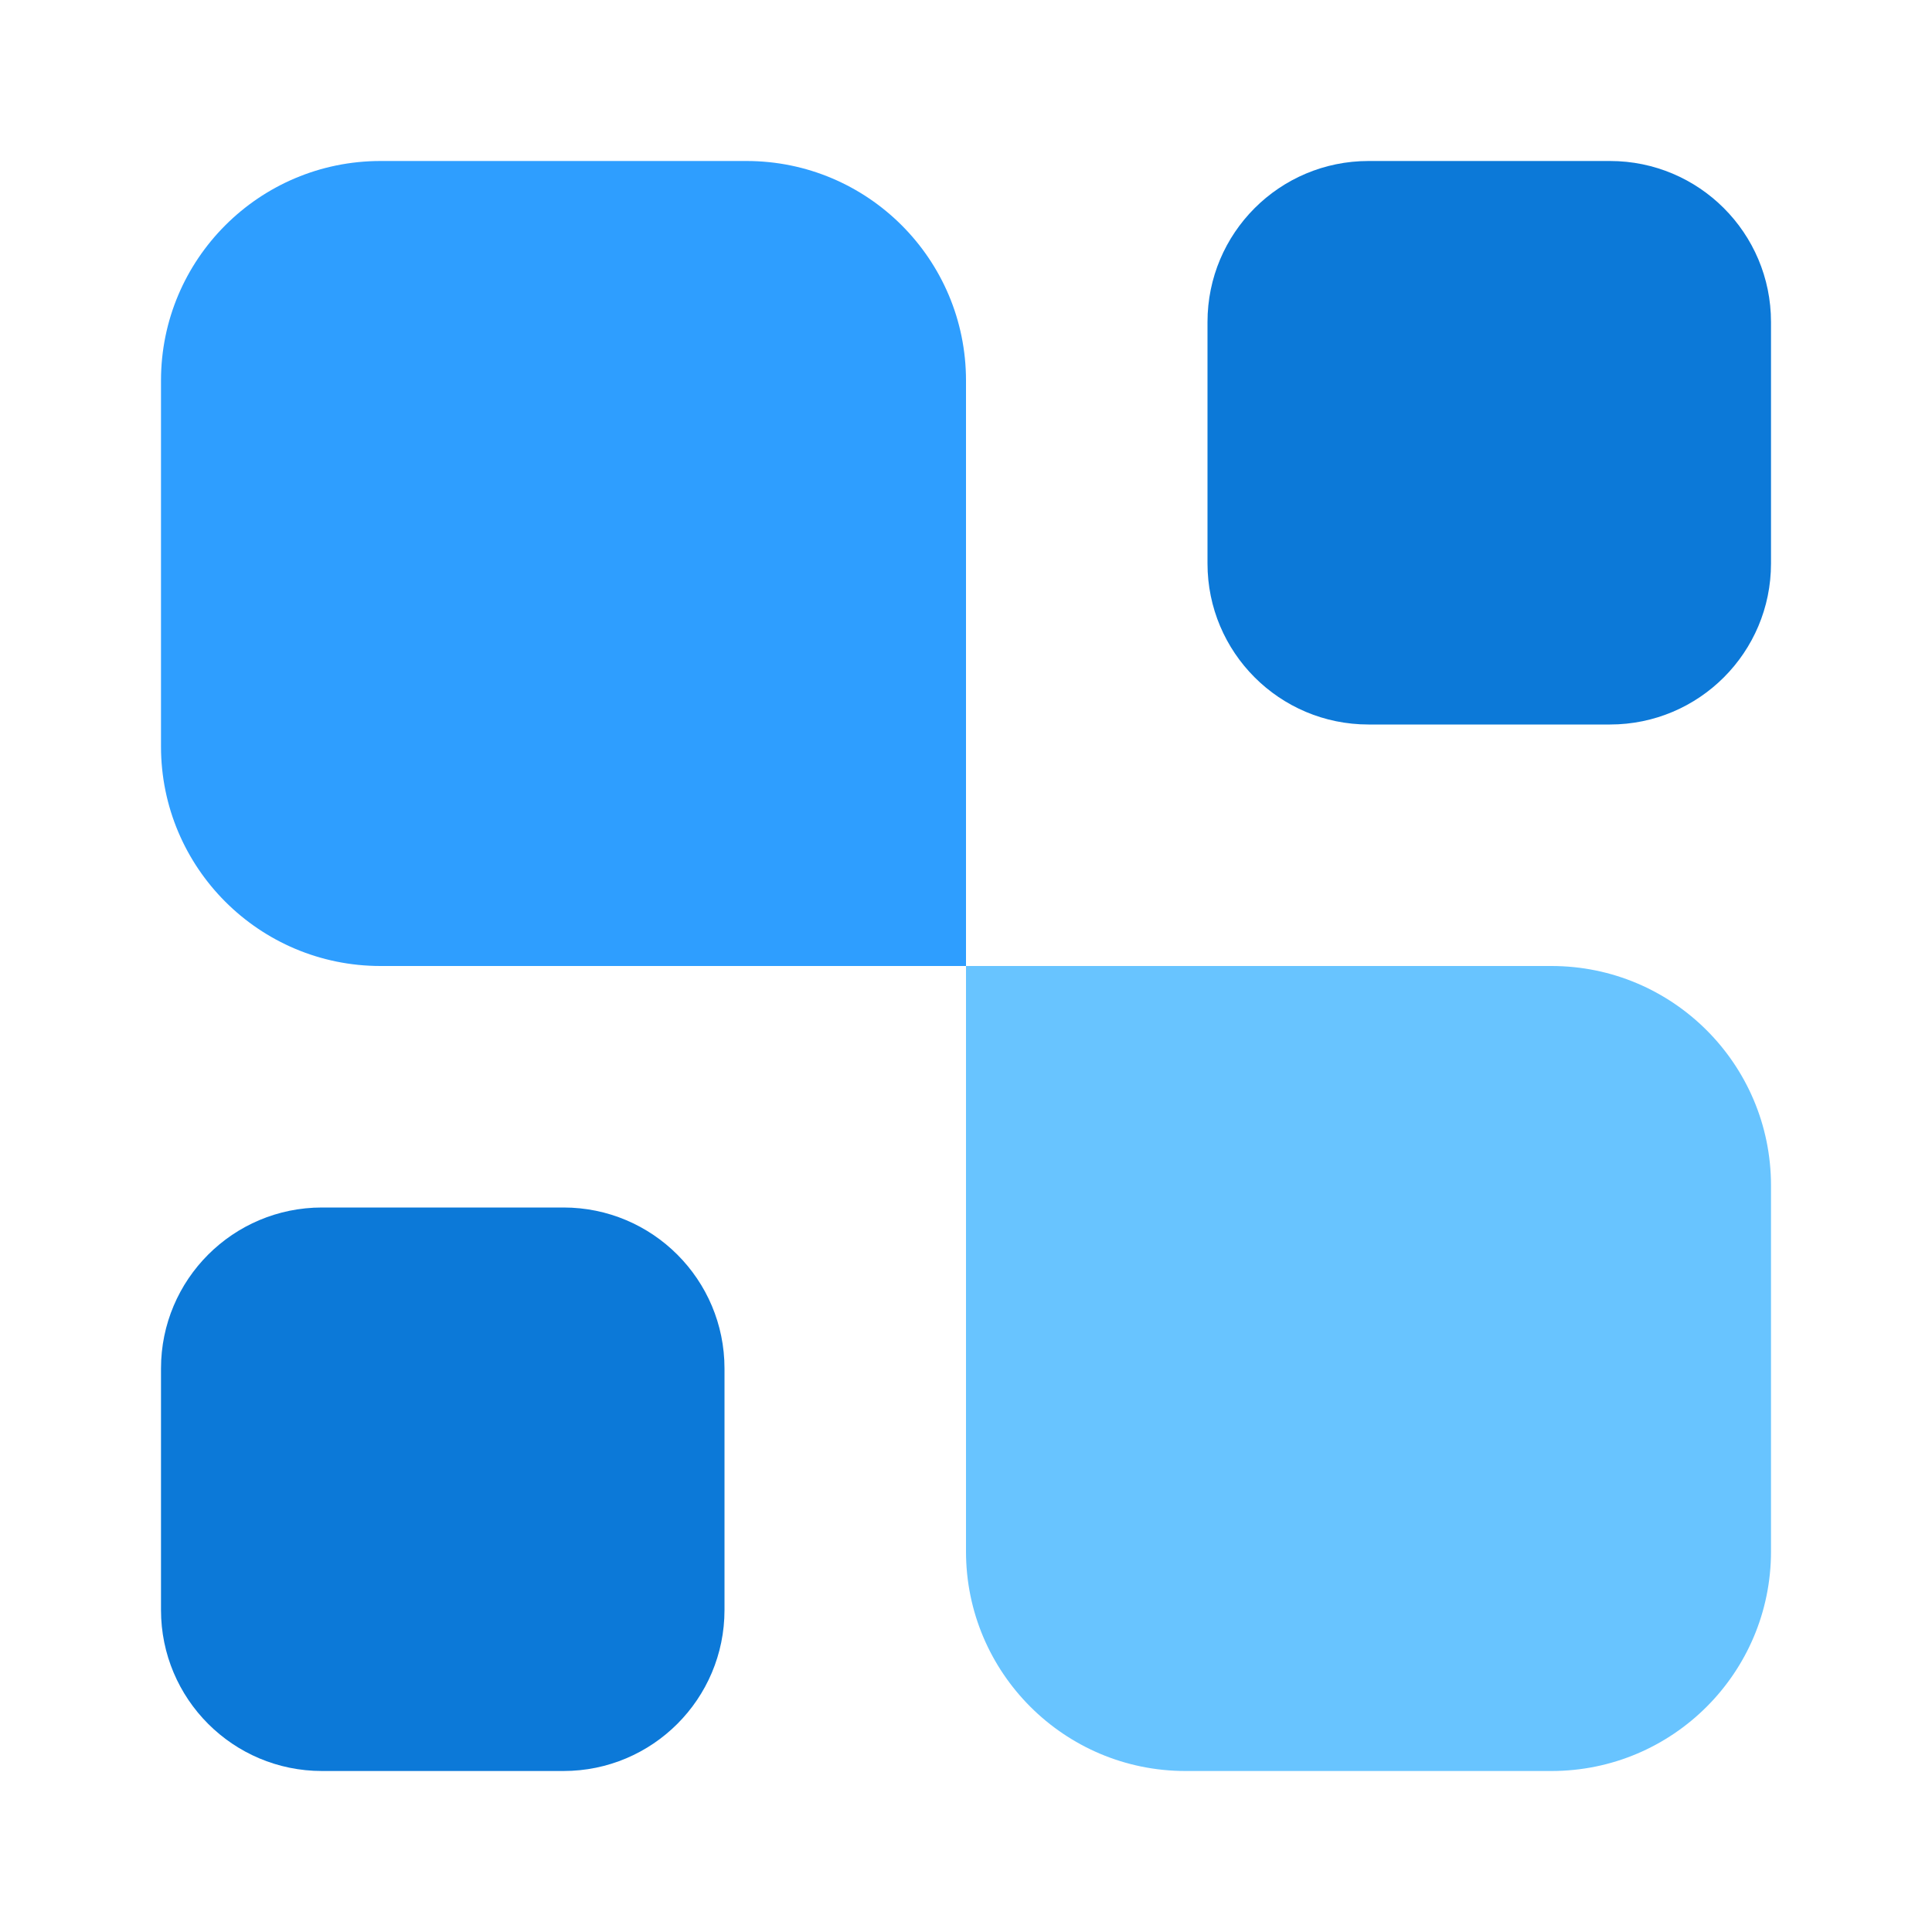
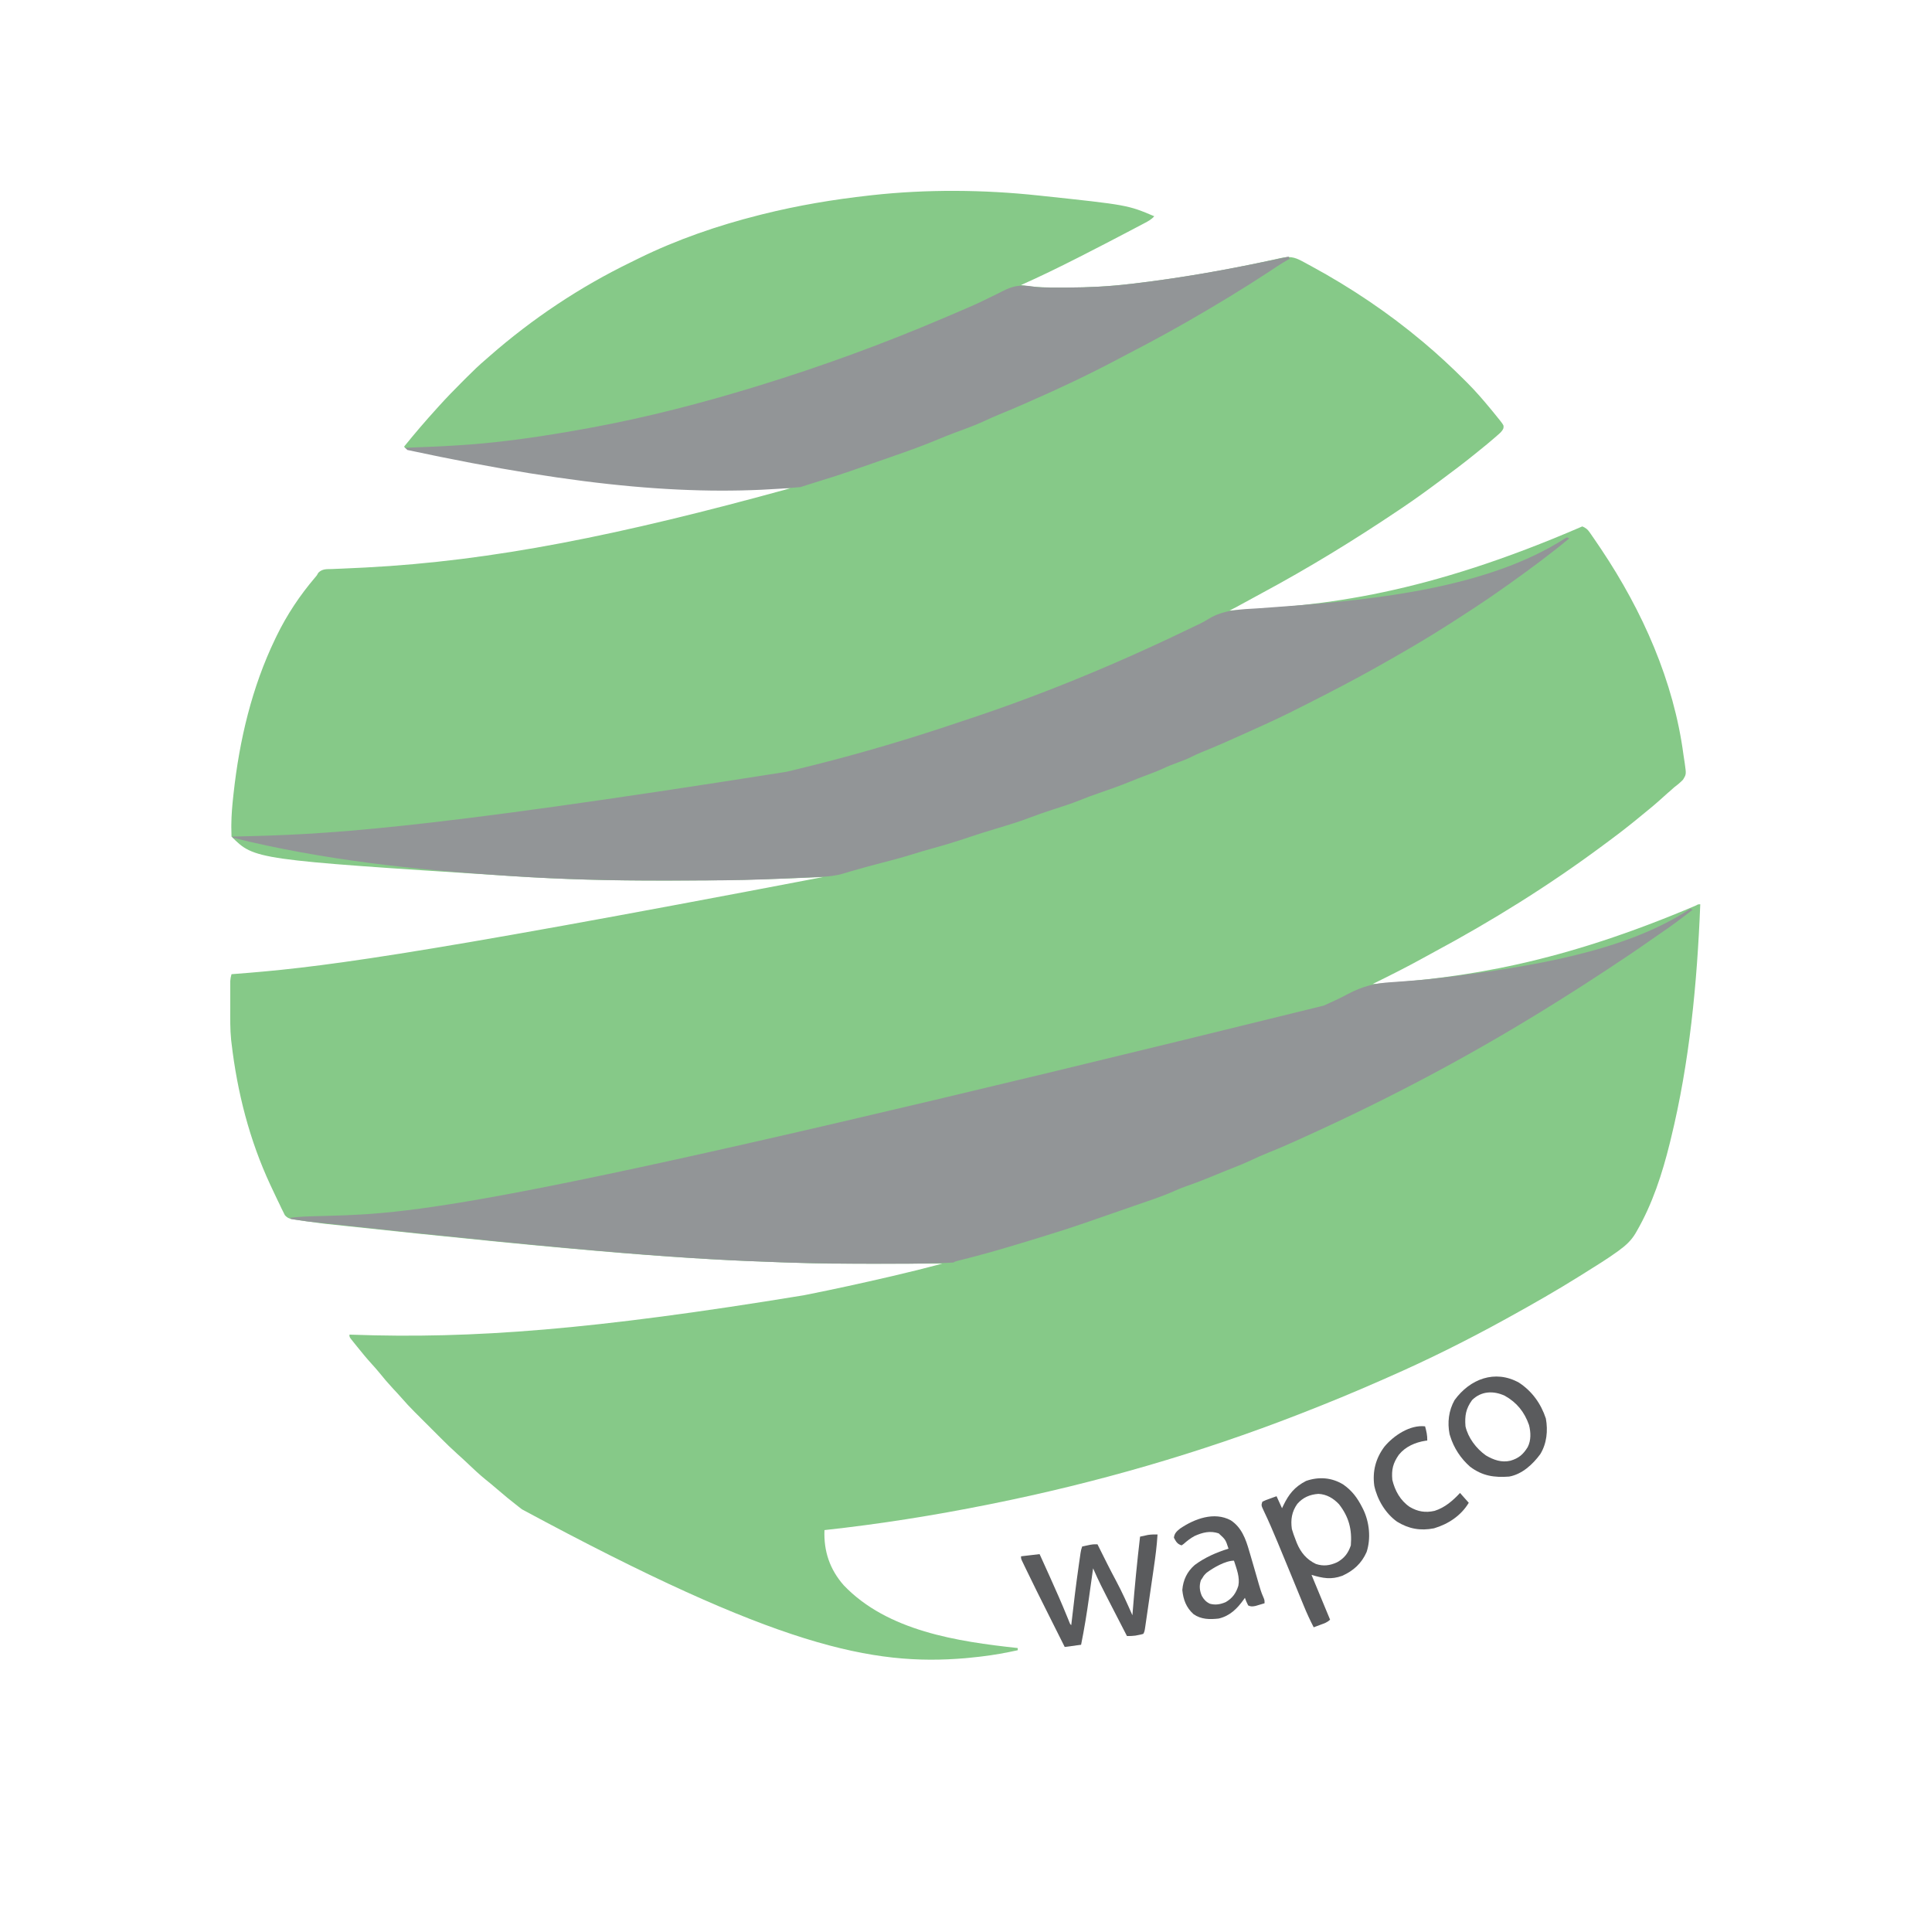
- <svg xmlns="http://www.w3.org/2000/svg" width="24" height="24" viewBox="0 0 24 24" fill="none">
-   <path d="M22 19.273C22 20.779 20.779 22 19.273 22H14.727C13.221 22 12 20.779 12 19.273V12H19.273C20.779 12 22 13.221 22 14.727V19.273Z" fill="#68C4FF" />
-   <path d="M20 2C21.105 2 22 2.895 22 4V7C22 8.105 21.105 9 20 9H17C15.895 9 15 8.105 15 7V4C15 2.895 15.895 2 17 2H20Z" fill="#0C79D8" />
-   <path d="M7 15C8.105 15 9 15.895 9 17V20C9 21.105 8.105 22 7 22H4C2.895 22 2 21.105 2 20V17C2 15.895 2.895 15 4 15H7Z" fill="#0C79D8" />
-   <path d="M12 12H4.727C3.221 12 2 10.779 2 9.273V4.727C2 3.221 3.221 2 4.727 2H9.273C10.779 2 12 3.221 12 4.727V12Z" fill="#2E9EFF" />
+ <svg xmlns="http://www.w3.org/2000/svg" version="1.1" width="1768" height="1769">
+   <path d="M0 0 C0.824 0.087 1.648 0.174 2.497 0.264 C81.576 8.681 81.576 8.681 106 19 C103.391 22.007 100.366 23.568 96.867 25.414 C96.251 25.741 95.635 26.067 95.001 26.404 C92.962 27.483 90.919 28.554 88.875 29.625 C87.434 30.384 85.994 31.144 84.553 31.904 C69.093 40.046 53.572 48.073 38 56 C37.341 56.336 36.682 56.671 36.003 57.017 C18.846 65.744 1.578 74.145 -16 82 C-3.092 84.251 9.677 84.358 22.75 84.312 C23.855 84.31 24.96 84.308 26.098 84.306 C45.557 84.245 64.684 83.301 84 81 C84.812 80.905 85.624 80.811 86.46 80.713 C129.346 75.7 171.897 68.344 214.05 59.011 C215.014 58.801 215.977 58.592 216.97 58.376 C218.758 57.987 220.545 57.59 222.329 57.182 C229.571 55.618 234.297 56.342 240.902 59.887 C242.028 60.488 243.154 61.089 244.313 61.709 C245.522 62.367 246.73 63.027 247.938 63.688 C248.556 64.023 249.175 64.358 249.813 64.704 C285.958 84.302 320.519 107.518 352 134 C352.797 134.67 352.797 134.67 353.611 135.354 C366.224 145.979 378.191 157.108 389.875 168.75 C391.213 170.081 391.213 170.081 392.578 171.439 C400.234 179.113 407.238 187.2 414.125 195.562 C415.016 196.637 415.016 196.637 415.926 197.732 C417.636 199.807 419.324 201.898 421 204 C421.781 204.963 421.781 204.963 422.577 205.945 C426.064 210.46 426.064 210.46 425.758 213.06 C424.591 216.047 422.515 217.585 420.125 219.688 C419.63 220.125 419.136 220.562 418.626 221.012 C413.532 225.481 408.286 229.76 403 234 C401.892 234.901 400.784 235.802 399.676 236.703 C389.331 245.089 378.691 253.063 368 261 C367.179 261.612 366.358 262.224 365.512 262.854 C354.832 270.813 344.054 278.57 333 286 C331.923 286.725 330.846 287.45 329.736 288.197 C288.945 315.625 247.245 341.176 203.929 364.422 C197.92 367.659 191.938 370.942 185.952 374.22 C185.096 374.687 184.241 375.155 183.359 375.637 C182.611 376.046 181.863 376.456 181.093 376.878 C179.08 377.957 177.049 378.989 175 380 C263.076 375.864 354.755 364.977 498 303 C501.074 304.328 502.724 305.571 504.629 308.316 C505.101 308.989 505.572 309.661 506.058 310.354 C506.555 311.083 507.051 311.812 507.562 312.562 C508.352 313.705 508.352 313.705 509.158 314.87 C510.786 317.238 512.396 319.616 514 322 C514.469 322.696 514.938 323.393 515.421 324.11 C553.029 380.346 581.781 444.784 590.629 512.252 C590.978 514.838 591.392 517.406 591.812 519.98 C593.225 530.052 593.225 530.052 590.105 535.012 C587.554 537.634 584.928 539.812 582 542 C580.658 543.177 579.323 544.364 578 545.562 C577.357 546.113 576.714 546.663 576.051 547.23 C573.724 549.238 571.458 551.305 569.188 553.375 C563.939 558.106 558.494 562.559 553 567 C551.769 568.011 550.538 569.023 549.309 570.035 C540.747 577.068 532.038 583.85 523.125 590.43 C520.903 592.072 518.688 593.721 516.473 595.371 C467.223 631.972 414.911 664.483 360.847 693.463 C358.109 694.941 355.384 696.44 352.664 697.949 C337.341 706.437 321.706 714.251 306 722 C391.904 716.477 478.766 702.577 602.285 649.996 C604 649 604 649 606 649 C603.127 721.177 596.243 793.71 579 864 C578.713 865.179 578.426 866.359 578.13 867.574 C571.231 895.541 562.226 923.413 547.75 948.438 C547.35 949.13 546.949 949.823 546.537 950.536 C542.645 957.013 537.65 961.505 531.562 965.938 C530.922 966.405 530.281 966.872 529.622 967.354 C520.368 974.003 510.663 979.971 501 986 C499.255 987.096 497.51 988.193 495.766 989.289 C474.583 1002.552 452.883 1014.936 431 1027 C429.521 1027.819 429.521 1027.819 428.011 1028.655 C392.878 1048.035 356.784 1066.042 320.019 1082.116 C317.903 1083.042 315.791 1083.975 313.679 1084.909 C289.68 1095.51 265.448 1105.48 241 1115 C240.21 1115.308 239.419 1115.617 238.605 1115.934 C147.442 1151.442 52.896 1178.739 -43 1198 C-44.329 1198.268 -44.329 1198.268 -45.686 1198.541 C-95.405 1208.538 -145.577 1216.524 -196 1222 C-196.77 1241.274 -191.188 1257.907 -178.395 1272.488 C-138.376 1314.466 -74.021 1324.061 -19 1330 C-19 1330.66 -19 1331.32 -19 1332 C-29.906 1334.401 -40.782 1336.367 -51.875 1337.688 C-53.369 1337.866 -53.369 1337.866 -54.892 1338.048 C-57.926 1338.393 -60.961 1338.706 -64 1339 C-64.997 1339.097 -65.994 1339.194 -67.022 1339.294 C-151.835 1346.448 -239.383 1329.002 -473 1203 C-474.139 1202.119 -475.278 1201.239 -476.418 1200.359 C-483.088 1195.189 -489.588 1189.863 -495.965 1184.334 C-499.379 1181.375 -502.841 1178.503 -506.375 1175.688 C-511.824 1171.269 -516.909 1166.497 -521.992 1161.667 C-525.5 1158.333 -529.045 1155.058 -532.663 1151.844 C-537.76 1147.264 -542.642 1142.503 -547.48 1137.652 C-548.338 1136.796 -549.195 1135.94 -550.078 1135.058 C-551.873 1133.263 -553.667 1131.468 -555.46 1129.671 C-558.188 1126.937 -560.921 1124.21 -563.654 1121.482 C-565.409 1119.727 -567.164 1117.971 -568.918 1116.215 C-569.725 1115.409 -570.533 1114.604 -571.365 1113.774 C-575.567 1109.555 -579.62 1105.264 -583.496 1100.742 C-585.877 1097.984 -588.382 1095.345 -590.875 1092.688 C-595.41 1087.818 -599.687 1082.803 -603.855 1077.613 C-605.999 1075.002 -608.224 1072.496 -610.5 1070 C-615.205 1064.827 -619.63 1059.457 -624 1054 C-624.7 1053.134 -625.4 1052.267 -626.121 1051.375 C-626.762 1050.571 -627.402 1049.766 -628.062 1048.938 C-628.915 1047.868 -628.915 1047.868 -629.785 1046.777 C-631 1045 -631 1045 -631 1043 C-630.181 1043.03 -629.361 1043.061 -628.517 1043.092 C-518.086 1047.034 -407.46 1038.562 -215 1007 C-214.038 1006.809 -213.077 1006.618 -212.086 1006.422 C-187.107 1001.452 -162.248 995.999 -137.438 990.25 C-136.277 989.982 -135.117 989.713 -133.921 989.437 C-118.546 985.872 -103.249 982.07 -88 978 C-89.071 978.002 -90.142 978.004 -91.246 978.007 C-194.476 978.214 -194.476 978.214 -230 977 C-231.94 976.936 -233.881 976.872 -235.821 976.808 C-319.313 974.038 -402.613 968.51 -653.25 941.562 C-655.15 941.311 -655.15 941.311 -657.088 941.055 C-660.627 940.585 -664.165 940.108 -667.703 939.629 C-669.235 939.425 -669.235 939.425 -670.798 939.217 C-673.537 938.84 -676.268 938.429 -679 938 C-680.273 937.822 -680.273 937.822 -681.571 937.64 C-685.464 936.976 -687.42 936.632 -690.148 933.659 C-690.624 932.685 -691.1 931.711 -691.59 930.707 C-692.141 929.614 -692.693 928.521 -693.261 927.395 C-693.814 926.213 -694.367 925.03 -694.938 923.812 C-695.54 922.579 -696.144 921.346 -696.751 920.115 C-698.549 916.432 -700.278 912.72 -702 909 C-702.715 907.477 -702.715 907.477 -703.444 905.924 C-722.593 864.819 -733.761 820.927 -739 776 C-739.107 775.115 -739.215 774.23 -739.326 773.318 C-740.355 763.329 -740.15 753.264 -740.13 743.234 C-740.125 739.98 -740.13 736.726 -740.137 733.473 C-740.136 731.398 -740.135 729.324 -740.133 727.25 C-740.135 726.28 -740.137 725.31 -740.139 724.311 C-740.136 723.409 -740.133 722.507 -740.129 721.578 C-740.129 720.788 -740.128 719.998 -740.127 719.185 C-740 717.005 -739.601 715.094 -739 713 C-738.38 712.953 -737.76 712.906 -737.122 712.857 C-662.126 707.136 -587.485 698.697 -197 624 C-197.801 624.038 -198.603 624.075 -199.429 624.114 C-244.829 626.215 -290.185 627.314 -335.637 627.312 C-339.179 627.312 -342.722 627.317 -346.264 627.322 C-391.589 627.374 -436.893 626.157 -482.125 623.188 C-484.083 623.062 -484.083 623.062 -486.08 622.934 C-717.957 608.043 -717.957 608.043 -739 587 C-739.121 584.178 -739.172 581.39 -739.164 578.566 C-739.161 577.283 -739.161 577.283 -739.158 575.973 C-739.079 567.233 -738.341 558.619 -737.375 549.938 C-737.243 548.725 -737.243 548.725 -737.109 547.489 C-731.773 498.754 -720.368 450.314 -699 406 C-698.343 404.633 -698.343 404.633 -697.673 403.238 C-688.225 383.831 -676.41 366.13 -662.425 349.703 C-660.86 347.928 -660.86 347.928 -659.45 345.357 C-655.713 341.761 -652.083 342.157 -647.062 342.031 C-646.056 341.986 -645.05 341.94 -644.013 341.893 C-641.827 341.795 -639.64 341.707 -637.453 341.628 C-631.524 341.408 -625.601 341.1 -619.676 340.797 C-617.84 340.705 -617.84 340.705 -615.968 340.612 C-500.134 334.622 -383.742 311.221 -227 268 C-227.829 268.002 -228.659 268.004 -229.513 268.007 C-320.489 268.239 -412.025 267.932 -579.721 231.404 C-580.143 230.94 -580.565 230.477 -581 230 C-571.334 218.039 -561.353 206.372 -551 195 C-550.216 194.131 -549.432 193.262 -548.624 192.367 C-542.1 185.178 -535.378 178.222 -528.501 171.371 C-526.8 169.675 -525.104 167.973 -523.408 166.271 C-517.774 160.633 -512.089 155.151 -506 150 C-504.832 148.979 -503.665 147.955 -502.5 146.93 C-463.321 112.668 -419.938 83.734 -373.079 61.013 C-370.847 59.925 -368.625 58.818 -366.402 57.711 C-331.385 40.454 -293.815 27.533 -256 18 C-254.801 17.698 -253.603 17.395 -252.368 17.083 C-220.296 9.096 -187.838 3.636 -155 0 C-154.247 -0.085 -153.494 -0.169 -152.719 -0.256 C-102.693 -5.811 -50.016 -5.391 0 0 Z " fill="#86C988" transform="translate(951,179)" />
+   <path d="M0 0 C0.66 0.33 1.32 0.66 2 1 C-7.38 8.302 -16.835 15.395 -26.68 22.059 C-29.667 24.081 -32.626 26.138 -35.57 28.223 C-48.95 37.674 -62.574 46.735 -76.25 55.75 C-77.182 56.365 -78.114 56.98 -79.074 57.614 C-91.625 65.891 -104.259 74.019 -117 82 C-118.453 82.914 -118.453 82.914 -119.936 83.847 C-193.202 129.88 -269.944 171.444 -356.571 210.465 C-359.559 211.803 -362.544 213.147 -365.527 214.496 C-372.194 217.499 -378.881 220.39 -385.688 223.062 C-391.484 225.34 -397.104 227.866 -402.727 230.533 C-407.747 232.907 -412.824 235 -418 237 C-420.355 237.934 -422.71 238.872 -425.062 239.812 C-425.697 240.065 -426.331 240.318 -426.985 240.578 C-430.383 241.936 -433.77 243.316 -437.145 244.73 C-445.084 248.055 -453.048 251.134 -461.185 253.941 C-465.439 255.419 -469.528 257.056 -473.609 258.949 C-485.033 263.97 -497.034 267.805 -508.814 271.891 C-511.331 272.767 -513.845 273.647 -516.36 274.529 C-527.662 278.495 -538.978 282.417 -550.312 286.29 C-552.962 287.196 -555.611 288.105 -558.26 289.014 C-567.465 292.165 -576.681 295.201 -586 298 C-587.356 298.422 -588.712 298.846 -590.066 299.273 C-599.777 302.333 -609.516 305.293 -619.277 308.191 C-621.118 308.738 -622.958 309.286 -624.797 309.836 C-637.946 313.763 -651.141 317.409 -664.444 320.779 C-665.532 321.056 -666.621 321.332 -667.742 321.617 C-669.194 321.982 -669.194 321.982 -670.675 322.355 C-672.999 322.92 -672.999 322.92 -675 324 C-677.063 324.155 -679.131 324.248 -681.199 324.312 C-682.503 324.353 -683.807 324.395 -685.15 324.437 C-686.588 324.477 -688.027 324.516 -689.465 324.555 C-690.198 324.576 -690.93 324.597 -691.685 324.618 C-707.891 325.077 -724.092 325.16 -740.303 325.129 C-742.618 325.125 -744.933 325.122 -747.248 325.119 C-773.842 325.084 -800.418 324.866 -827 324 C-828.28 323.959 -829.559 323.917 -830.878 323.874 C-914.271 321.146 -997.472 315.662 -1264.996 286.531 C-1266.033 286.39 -1267.07 286.249 -1268.138 286.103 C-1272.771 285.466 -1277.392 284.806 -1282 284 C-1282 283.67 -1282 283.34 -1282 283 C-1274.294 282.091 -1266.632 281.761 -1258.879 281.57 C-1256.935 281.517 -1254.991 281.464 -1253.046 281.41 C-1250.98 281.353 -1248.913 281.298 -1246.846 281.242 C-1165.982 279.049 -1085.262 273.632 -335.75 88.75 C-335.069 88.439 -334.389 88.129 -333.687 87.809 C-332.352 87.198 -331.017 86.586 -329.683 85.972 C-328.333 85.351 -326.98 84.733 -325.625 84.12 C-321.58 82.269 -317.645 80.289 -313.732 78.169 C-300.443 71.121 -288.884 68.193 -273.903 67.32 C-270.449 67.118 -267.004 66.86 -263.556 66.587 C-260.032 66.309 -256.509 66.033 -252.984 65.773 C-242.7 65.015 -232.478 63.934 -222.25 62.625 C-221.451 62.523 -220.652 62.421 -219.828 62.317 C-149.824 53.3 -60.019 40.013 0 0 Z " fill="#929597" transform="translate(1548,832)" />
+   <path d="M0 0 C0.66 0.33 1.32 0.66 2 1 C-15.429 15.435 -33.584 28.855 -52 42 C-53.085 42.775 -53.085 42.775 -54.191 43.566 C-64.004 50.57 -73.917 57.393 -84 64 C-85.135 64.744 -85.135 64.744 -86.292 65.503 C-92.18 69.359 -98.085 73.188 -104 77 C-104.763 77.492 -105.525 77.985 -106.311 78.492 C-127.409 92.074 -149.127 104.712 -171 117 C-172.563 117.88 -172.563 117.88 -174.158 118.778 C-194.182 130.025 -214.511 140.628 -235 151 C-235.678 151.343 -236.356 151.687 -237.054 152.04 C-241.49 154.285 -245.931 156.521 -250.375 158.75 C-252.012 159.572 -252.012 159.572 -253.682 160.411 C-261.055 164.09 -268.499 167.588 -276 171 C-276.597 171.272 -277.195 171.544 -277.81 171.824 C-282.308 173.869 -286.809 175.905 -291.312 177.938 C-292.335 178.399 -292.335 178.399 -293.377 178.869 C-306.86 184.952 -320.338 191.012 -334.07 196.517 C-337.463 197.891 -340.754 199.352 -344.012 201.023 C-347.85 202.978 -351.761 204.491 -355.812 205.938 C-360.461 207.636 -365.018 209.391 -369.5 211.5 C-374.397 213.792 -379.403 215.697 -384.474 217.561 C-389.944 219.58 -395.348 221.742 -400.75 223.938 C-410.025 227.691 -419.42 231.023 -428.882 234.27 C-434.747 236.292 -440.568 238.397 -446.297 240.777 C-454.141 243.926 -462.213 246.442 -470.243 249.067 C-477.97 251.598 -485.645 254.199 -493.242 257.098 C-500.082 259.705 -506.985 261.966 -514 264.062 C-516.264 264.75 -518.529 265.437 -520.793 266.125 C-521.865 266.449 -522.936 266.772 -524.041 267.105 C-531.979 269.505 -539.907 271.937 -547.758 274.613 C-558.283 278.198 -568.841 281.434 -579.565 284.375 C-586.544 286.293 -593.465 288.347 -600.375 290.5 C-609.865 293.442 -619.431 295.986 -629.058 298.437 C-637.848 300.679 -646.572 303.106 -655.281 305.641 C-656.005 305.847 -656.73 306.054 -657.476 306.267 C-659.126 306.746 -660.771 307.242 -662.41 307.757 C-669.631 309.921 -676.493 310.607 -684.004 310.914 C-685.239 310.974 -686.475 311.034 -687.748 311.096 C-691.686 311.284 -695.624 311.454 -699.562 311.625 C-702.115 311.746 -704.668 311.869 -707.221 311.992 C-715.146 312.368 -723.072 312.692 -731 313 C-732.258 313.051 -733.516 313.101 -734.812 313.153 C-760.79 314.165 -786.773 314.188 -812.768 314.185 C-817.633 314.185 -822.499 314.192 -827.364 314.206 C-873.668 314.334 -919.914 313.221 -966.125 310.188 C-968.083 310.062 -968.083 310.062 -970.08 309.934 C-1054.466 304.515 -1139.794 295.462 -1222 275 C-1222 274.67 -1222 274.34 -1222 274 C-1221.177 273.982 -1220.355 273.963 -1219.507 273.944 C-1138.601 272.121 -1057.901 268.916 -714.704 214.66 C-712.002 214.001 -709.299 213.348 -706.595 212.698 C-661.885 201.942 -617.694 189.33 -574 175 C-572.451 174.494 -570.903 173.988 -569.354 173.482 C-558.88 170.055 -548.432 166.554 -538 163 C-537.267 162.751 -536.534 162.501 -535.779 162.245 C-496.938 149.022 -458.715 134.15 -421 118 C-420.306 117.703 -419.611 117.405 -418.896 117.099 C-391.991 105.561 -365.463 93.245 -339.117 80.484 C-337.964 79.94 -336.811 79.395 -335.624 78.833 C-333.072 77.592 -330.691 76.205 -328.294 74.686 C-314.318 66.203 -299.086 65.971 -283.201 65.02 C-276.837 64.623 -270.481 64.118 -264.123 63.635 C-261.711 63.453 -259.298 63.275 -256.885 63.097 C-175.686 57.051 -72.295 46.267 -1.977 1.047 C-1.324 0.701 -0.672 0.356 0 0 Z " fill="#929597" transform="translate(1435,492)" />
+   <path d="M0 0 C0.33 0.66 0.66 1.32 1 2 C0.095 2.496 -0.81 2.993 -1.742 3.504 C-7.368 6.72 -12.721 10.367 -18.125 13.938 C-29.623 21.501 -41.236 28.854 -53 36 C-53.811 36.493 -54.621 36.985 -55.457 37.493 C-61.285 41.028 -67.136 44.524 -73 48 C-73.905 48.537 -74.81 49.074 -75.743 49.627 C-98.92 63.345 -122.483 76.308 -146.416 88.659 C-149.664 90.344 -152.896 92.059 -156.128 93.775 C-182.239 107.624 -208.931 120.266 -236.001 132.124 C-238.02 133.009 -240.036 133.9 -242.051 134.793 C-249.603 138.129 -257.2 141.329 -264.847 144.441 C-269.204 146.226 -273.488 148.12 -277.75 150.125 C-284.054 153.078 -290.476 155.579 -297 158 C-299.688 158.998 -302.376 159.998 -305.062 161 C-305.746 161.255 -306.429 161.509 -307.133 161.772 C-311.081 163.253 -314.989 164.798 -318.875 166.438 C-332.565 172.212 -346.477 177.302 -360.521 182.143 C-363.65 183.225 -366.773 184.323 -369.897 185.423 C-379.026 188.632 -388.17 191.8 -397.318 194.956 C-398.707 195.436 -400.097 195.916 -401.487 196.397 C-410.274 199.44 -419.097 202.311 -428 205 C-430.877 205.89 -433.751 206.788 -436.625 207.688 C-437.304 207.9 -437.984 208.112 -438.684 208.33 C-441.463 209.199 -444.237 210.079 -447 211 C-540.956 219.561 -643.197 212.126 -807 177 C-807.66 176.34 -808.32 175.68 -809 175 C-807.754 174.955 -806.509 174.91 -805.225 174.864 C-779.412 173.919 -753.686 172.801 -728 170 C-727.256 169.92 -726.511 169.839 -725.744 169.756 C-697.305 166.668 -669.129 162.18 -641 157 C-640.107 156.836 -639.214 156.672 -638.294 156.503 C-587.593 147.147 -537.275 134.114 -488 119 C-487.063 118.713 -486.126 118.426 -485.16 118.13 C-427.396 100.394 -370.568 79.605 -315.003 55.856 C-313.043 55.018 -311.082 54.184 -309.121 53.351 C-306.001 52.024 -302.885 50.689 -299.77 49.35 C-297.954 48.57 -296.137 47.793 -294.319 47.016 C-288.239 44.387 -282.24 41.659 -276.306 38.712 C-273.218 37.181 -270.117 35.679 -267.015 34.177 C-265.534 33.448 -264.061 32.704 -262.597 31.943 C-252.697 26.794 -245.902 25.455 -234.907 27.284 C-229.449 28.173 -224.056 28.27 -218.535 28.301 C-217.035 28.31 -217.035 28.31 -215.505 28.32 C-212.357 28.33 -209.21 28.324 -206.062 28.312 C-204.965 28.31 -203.868 28.308 -202.737 28.306 C-183.334 28.245 -164.26 27.294 -145 25 C-143.782 24.858 -143.782 24.858 -142.54 24.713 C-94.567 19.105 -47.186 10.214 0 0 Z " fill="#929597" transform="translate(1180,235)" />
+   <path d="M0 0 C-0.617 10.369 -1.966 20.554 -3.469 30.824 C-3.712 32.505 -3.955 34.185 -4.197 35.866 C-4.702 39.358 -5.21 42.85 -5.72 46.342 C-6.375 50.821 -7.022 55.301 -7.667 59.782 C-8.165 63.238 -8.667 66.695 -9.17 70.151 C-9.41 71.804 -9.649 73.457 -9.888 75.111 C-10.219 77.409 -10.555 79.706 -10.893 82.003 C-11.039 83.027 -11.039 83.027 -11.189 84.073 C-11.886 88.771 -11.886 88.771 -13 91 C-15.109 91.633 -15.109 91.633 -17.75 92.125 C-18.611 92.293 -19.472 92.46 -20.359 92.633 C-22.948 92.993 -25.391 93.026 -28 93 C-30.418 88.309 -32.835 83.617 -35.251 78.925 C-36.069 77.337 -36.887 75.749 -37.706 74.161 C-53.116 44.269 -53.116 44.269 -59 31 C-59.118 31.851 -59.118 31.851 -59.239 32.719 C-60.077 38.741 -60.922 44.761 -61.771 50.781 C-62.085 53.014 -62.397 55.247 -62.708 57.481 C-64.737 72.078 -67.087 86.552 -70 101 C-77.425 101.99 -77.425 101.99 -85 103 C-88.593 95.836 -92.185 88.671 -95.773 81.505 C-97.441 78.175 -99.11 74.844 -100.78 71.515 C-107.415 58.29 -114.031 45.056 -120.449 31.723 C-120.915 30.76 -121.382 29.797 -121.862 28.805 C-122.28 27.931 -122.697 27.057 -123.128 26.156 C-123.492 25.397 -123.856 24.638 -124.231 23.855 C-125 22 -125 22 -125 20 C-116.585 19.01 -116.585 19.01 -108 18 C-105.202 24.164 -102.411 30.331 -99.625 36.5 C-99.009 37.863 -99.009 37.863 -98.381 39.254 C-92.978 51.232 -87.679 63.232 -82.731 75.406 C-82.375 76.282 -82.019 77.157 -81.652 78.059 C-81.204 79.177 -81.204 79.177 -80.746 80.318 C-80.121 81.999 -80.121 81.999 -79 83 C-78.905 82.153 -78.81 81.307 -78.712 80.434 C-76.793 63.446 -74.729 46.488 -72.312 29.562 C-72.204 28.798 -72.096 28.034 -71.985 27.247 C-71.677 25.082 -71.365 22.918 -71.051 20.754 C-70.872 19.52 -70.693 18.286 -70.509 17.014 C-70 14 -70 14 -69 11 C-67.418 10.662 -65.834 10.33 -64.25 10 C-63.368 9.814 -62.487 9.629 -61.578 9.438 C-59 9 -59 9 -55 9 C-54.689 9.628 -54.378 10.255 -54.057 10.902 C-48.777 21.538 -43.491 32.161 -37.875 42.625 C-32.406 52.846 -27.684 63.401 -23 74 C-22.895 72.647 -22.895 72.647 -22.788 71.267 C-20.974 48.12 -18.696 25.06 -16 2 C-14.46 1.659 -12.918 1.328 -11.375 1 C-10.516 0.814 -9.658 0.629 -8.773 0.438 C-5.806 -0.031 -2.999 -0.029 0 0 Z " fill="#5A5B5D" transform="translate(1060,1405)" />
+   <path d="M0 0 C7.887 5.509 12.866 12.187 17.172 20.68 C17.678 21.676 17.678 21.676 18.195 22.693 C23.884 34.406 25.415 49.308 21.297 61.805 C16.695 72.184 9.35 78.839 -0.891 83.492 C-11.133 87.235 -18.684 85.817 -29.141 82.68 C-23.531 96.21 -17.921 109.74 -12.141 123.68 C-14.746 126.285 -17.32 127.021 -20.766 128.305 C-21.954 128.751 -23.143 129.197 -24.367 129.656 C-25.74 130.163 -25.74 130.163 -27.141 130.68 C-30.478 124.195 -33.508 117.66 -36.258 110.906 C-36.819 109.542 -36.819 109.542 -37.391 108.15 C-38.19 106.208 -38.986 104.265 -39.781 102.321 C-41.035 99.257 -42.294 96.194 -43.554 93.131 C-45.266 88.972 -46.976 84.811 -48.686 80.65 C-52.195 72.111 -55.723 63.58 -59.266 55.055 C-59.571 54.317 -59.877 53.58 -60.192 52.821 C-64.188 43.192 -68.276 33.618 -72.793 24.218 C-75.246 18.996 -75.246 18.996 -74.141 15.68 C-71.199 14.293 -71.199 14.293 -67.578 12.992 C-66.381 12.555 -65.183 12.118 -63.949 11.668 C-62.559 11.179 -62.559 11.179 -61.141 10.68 C-59.491 14.31 -57.841 17.94 -56.141 21.68 C-55.766 20.883 -55.39 20.086 -55.004 19.266 C-49.886 8.668 -44.706 2.175 -34.141 -3.32 C-22.389 -7.404 -10.545 -6.504 0 0 Z M-42.141 17.68 C-47.207 24.816 -48.349 32.1 -47.141 40.68 C-46.148 44.178 -44.906 47.546 -43.578 50.93 C-43.256 51.769 -42.934 52.608 -42.602 53.473 C-38.961 62.233 -33.724 68.553 -25.141 72.68 C-18.298 74.961 -12.429 74.19 -5.891 71.242 C0.795 67.628 4.473 62.839 6.859 55.68 C8.044 41.226 5.171 29.754 -3.906 18.066 C-9.031 12.593 -15.249 8.865 -22.852 8.516 C-30.655 9.075 -36.966 11.762 -42.141 17.68 Z " fill="#5A5B5D" transform="translate(1230.141,1359.32)" />
+   <path d="M0 0 C12.017 7.901 20.12 19.235 24.609 32.848 C26.627 43.965 25.446 55.755 19.492 65.457 C12.621 74.837 2.823 83.883 -9 86 C-22.633 87.021 -33.492 85.467 -44.75 77 C-53.301 69.498 -59.63 59.894 -63 49 C-63.188 48.402 -63.376 47.804 -63.57 47.188 C-65.681 36.442 -64.391 25.551 -59 16 C-44.918 -3.393 -21.947 -12.218 0 0 Z M-43 16 C-48.661 23.923 -49.77 30.263 -49 40 C-46.589 50.581 -39.137 60.304 -30.426 66.562 C-23.368 70.745 -15.925 73.43 -7.75 71.457 C-0.149 69.194 3.855 65.69 7.984 59 C11.161 52.744 10.871 45.393 9.164 38.742 C4.977 26.855 -1.966 18.178 -13 12 C-23.342 7.198 -34.622 7.622 -43 16 Z " fill="#5A5B5D" transform="translate(1391,1266)" />
+   <path d="M0 0 C9.931 6.457 13.811 17.196 16.938 28.125 C17.27 29.244 17.603 30.364 17.946 31.517 C18.98 35.007 19.993 38.502 21 42 C21.968 45.35 22.936 48.699 23.906 52.048 C24.495 54.087 25.078 56.128 25.654 58.17 C26.811 62.218 27.981 66.14 29.699 69.988 C31 73 31 73 31 76 C29.254 76.533 27.503 77.051 25.75 77.562 C24.775 77.853 23.801 78.143 22.797 78.441 C19.997 79.001 18.577 79.196 16 78 C14.25 74.438 14.25 74.438 13 71 C12.66 71.496 12.319 71.993 11.969 72.504 C5.993 80.88 -0.7 87.606 -11 90 C-19.202 90.905 -27.047 90.864 -34 86 C-40.718 80.022 -43.431 72.687 -44.312 63.875 C-43.572 54.687 -39.944 47.068 -33 41 C-23.604 34 -13.128 29.466 -2 26 C-4.705 17.718 -4.705 17.718 -11 12 C-18.875 9.375 -25.693 11.109 -33.094 14.418 C-36.837 16.455 -39.984 18.915 -43.16 21.742 C-43.767 22.157 -44.374 22.572 -45 23 C-49.065 21.645 -49.973 19.692 -52 16 C-51.56 12 -49.499 10.153 -46.426 7.652 C-33.221 -1.342 -15.159 -8.121 0 0 Z M-22 48 C-24.5 50.453 -24.5 50.453 -26 53 C-26.619 53.897 -26.619 53.897 -27.25 54.812 C-28.983 59.867 -28.528 64.442 -26.438 69.25 C-24.529 72.621 -22.561 74.759 -19.047 76.434 C-13.952 77.843 -9.324 77.005 -4.535 74.934 C1.627 71.335 4.851 66.767 7 60 C8.583 52.211 5.342 44.35 3 37 C-4.899 37 -15.905 43.482 -22 48 Z " fill="#5A5B5D" transform="translate(1127,1392)" />
+   <path d="M0 0 C1.227 4.524 2.132 8.292 2 13 C1.406 13.075 0.811 13.15 0.199 13.227 C-9.069 14.697 -17.982 18.566 -24 26 C-29.359 33.641 -30.866 39.616 -30 49 C-27.599 59.001 -22.649 67.927 -14.062 73.781 C-6.691 78.137 0.317 79.293 8.73 77.379 C18.183 74.379 25.31 68.137 32 61 C34.64 63.97 37.28 66.94 40 70 C32.947 81.755 21.295 89.491 8.168 93.375 C-4.318 95.838 -15.015 93.864 -25.75 87.25 C-36.298 79.644 -43.723 67.222 -46.5 54.5 C-48.327 41.247 -45.262 29.43 -37.285 18.691 C-28.857 8.471 -13.815 -1.606 0 0 Z " fill="#5A5B5D" transform="translate(1305,1306)" />
</svg>
